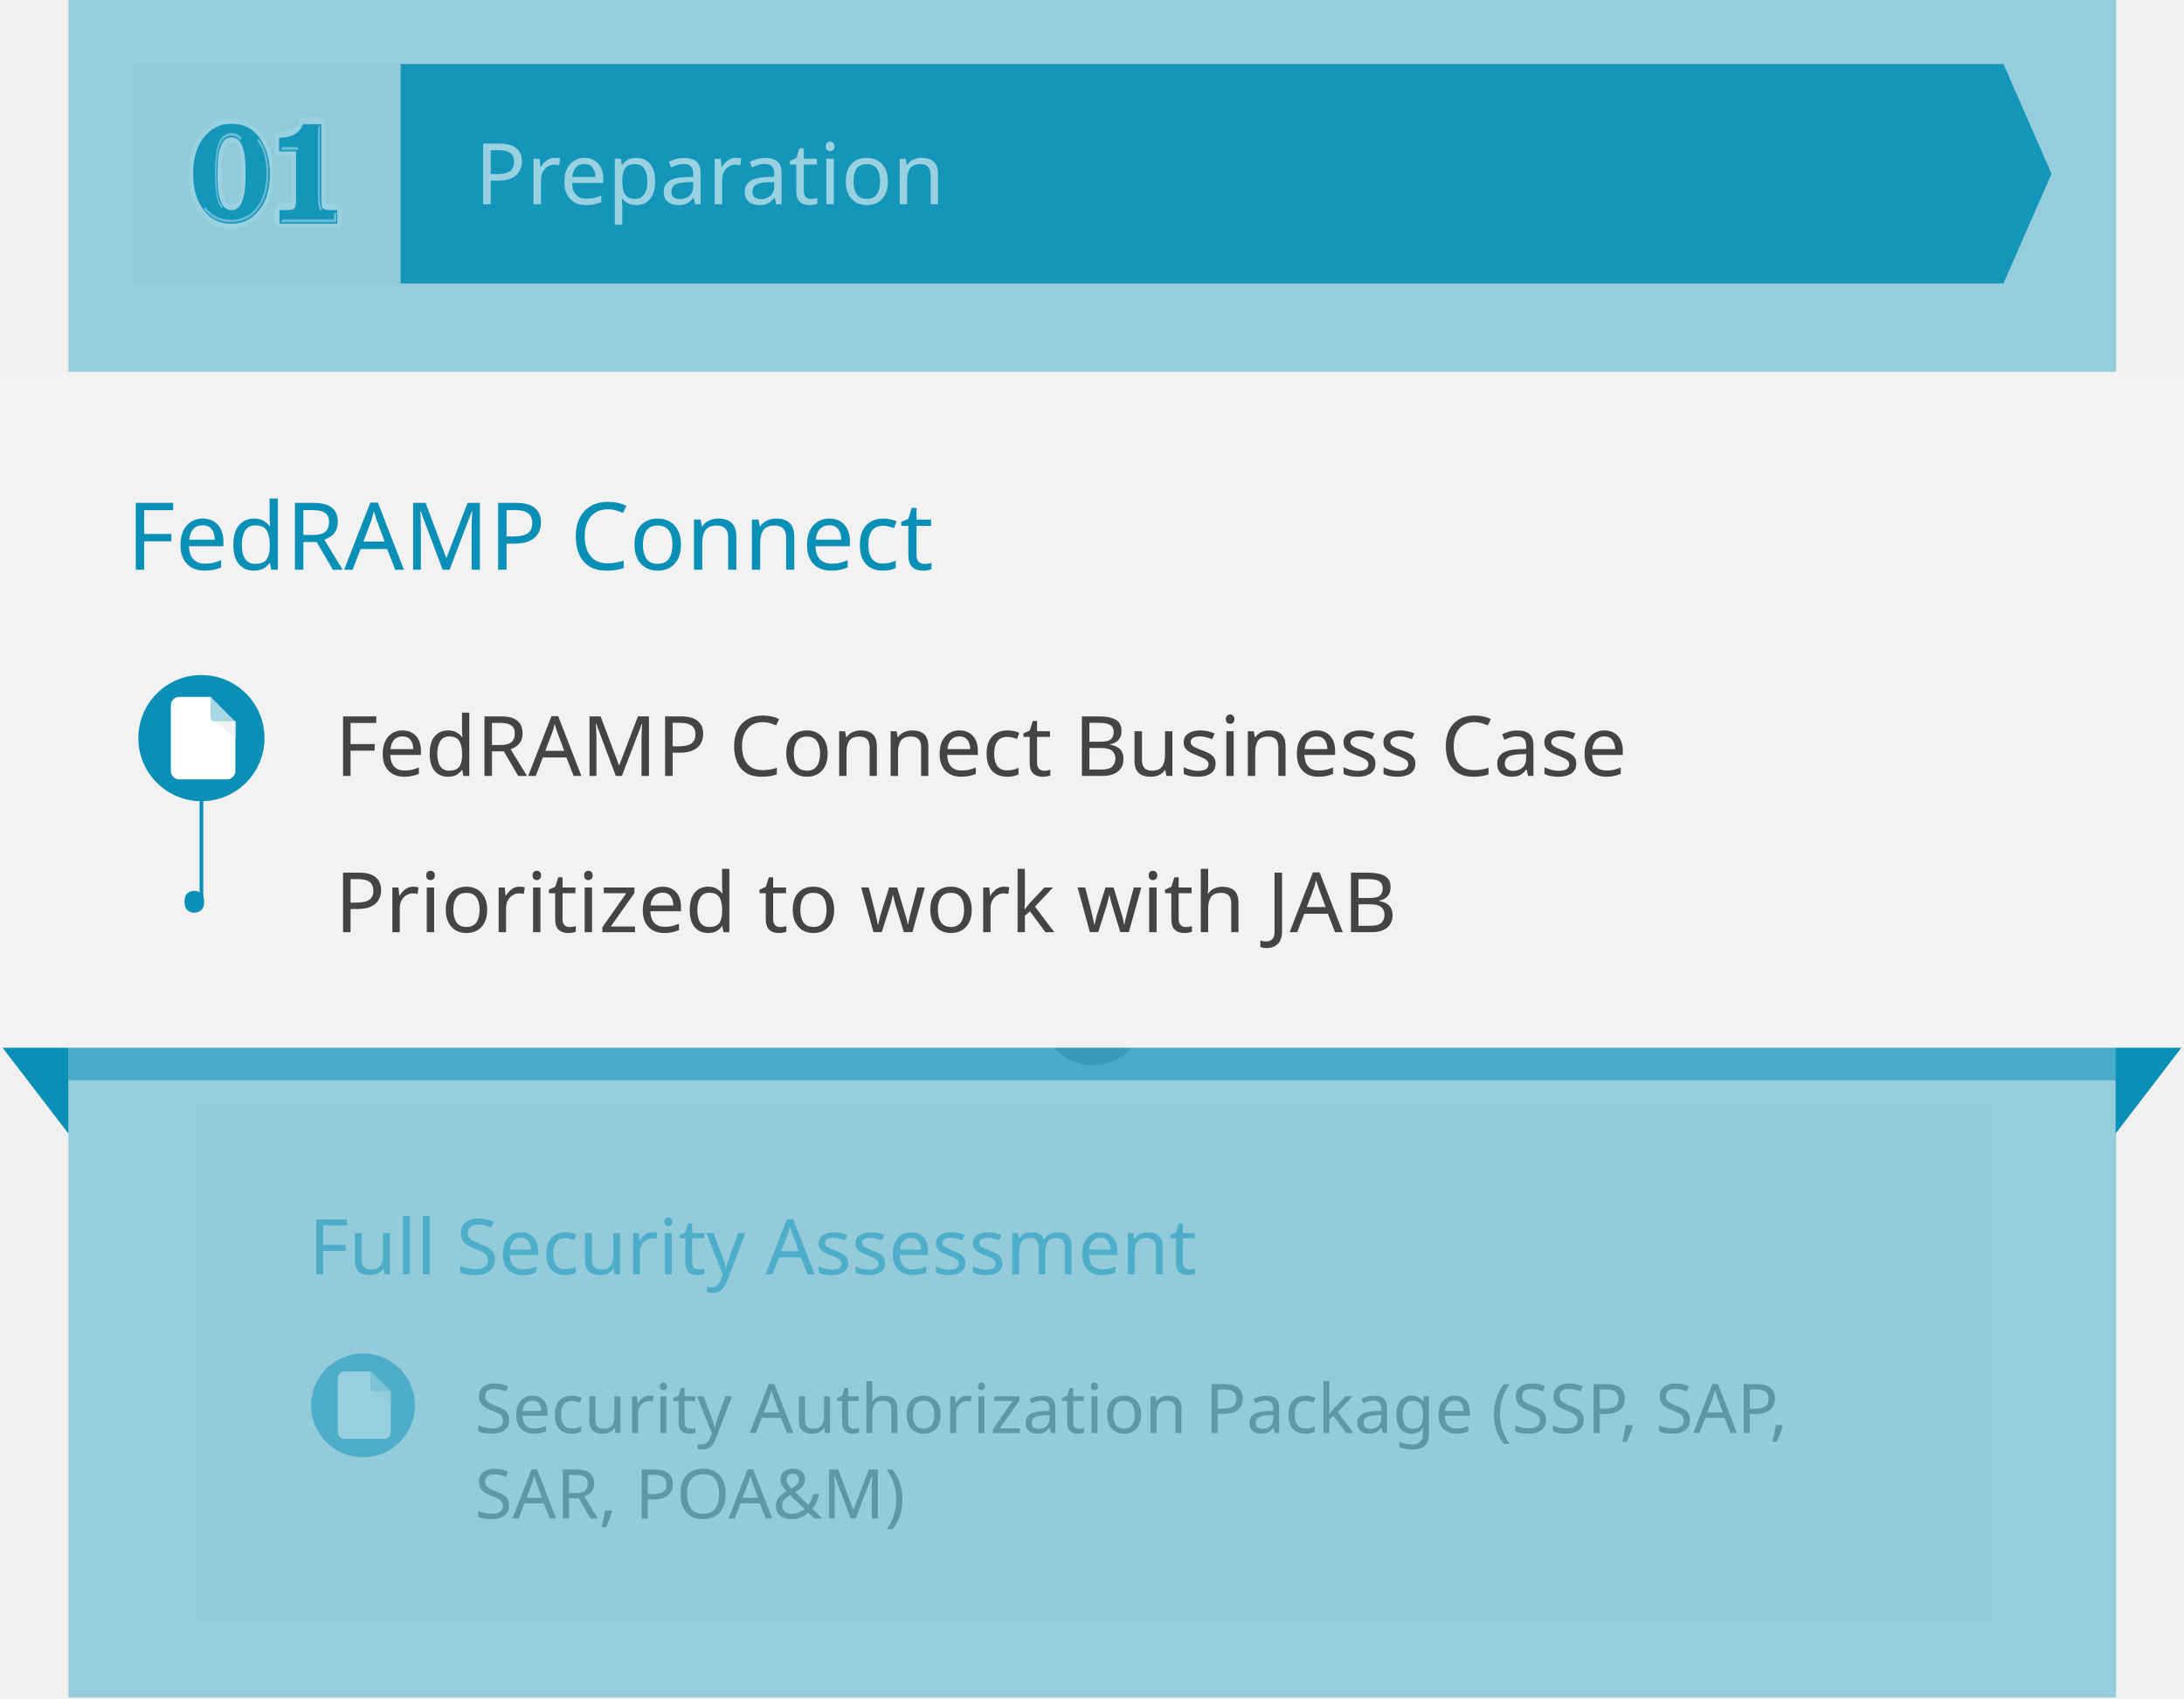
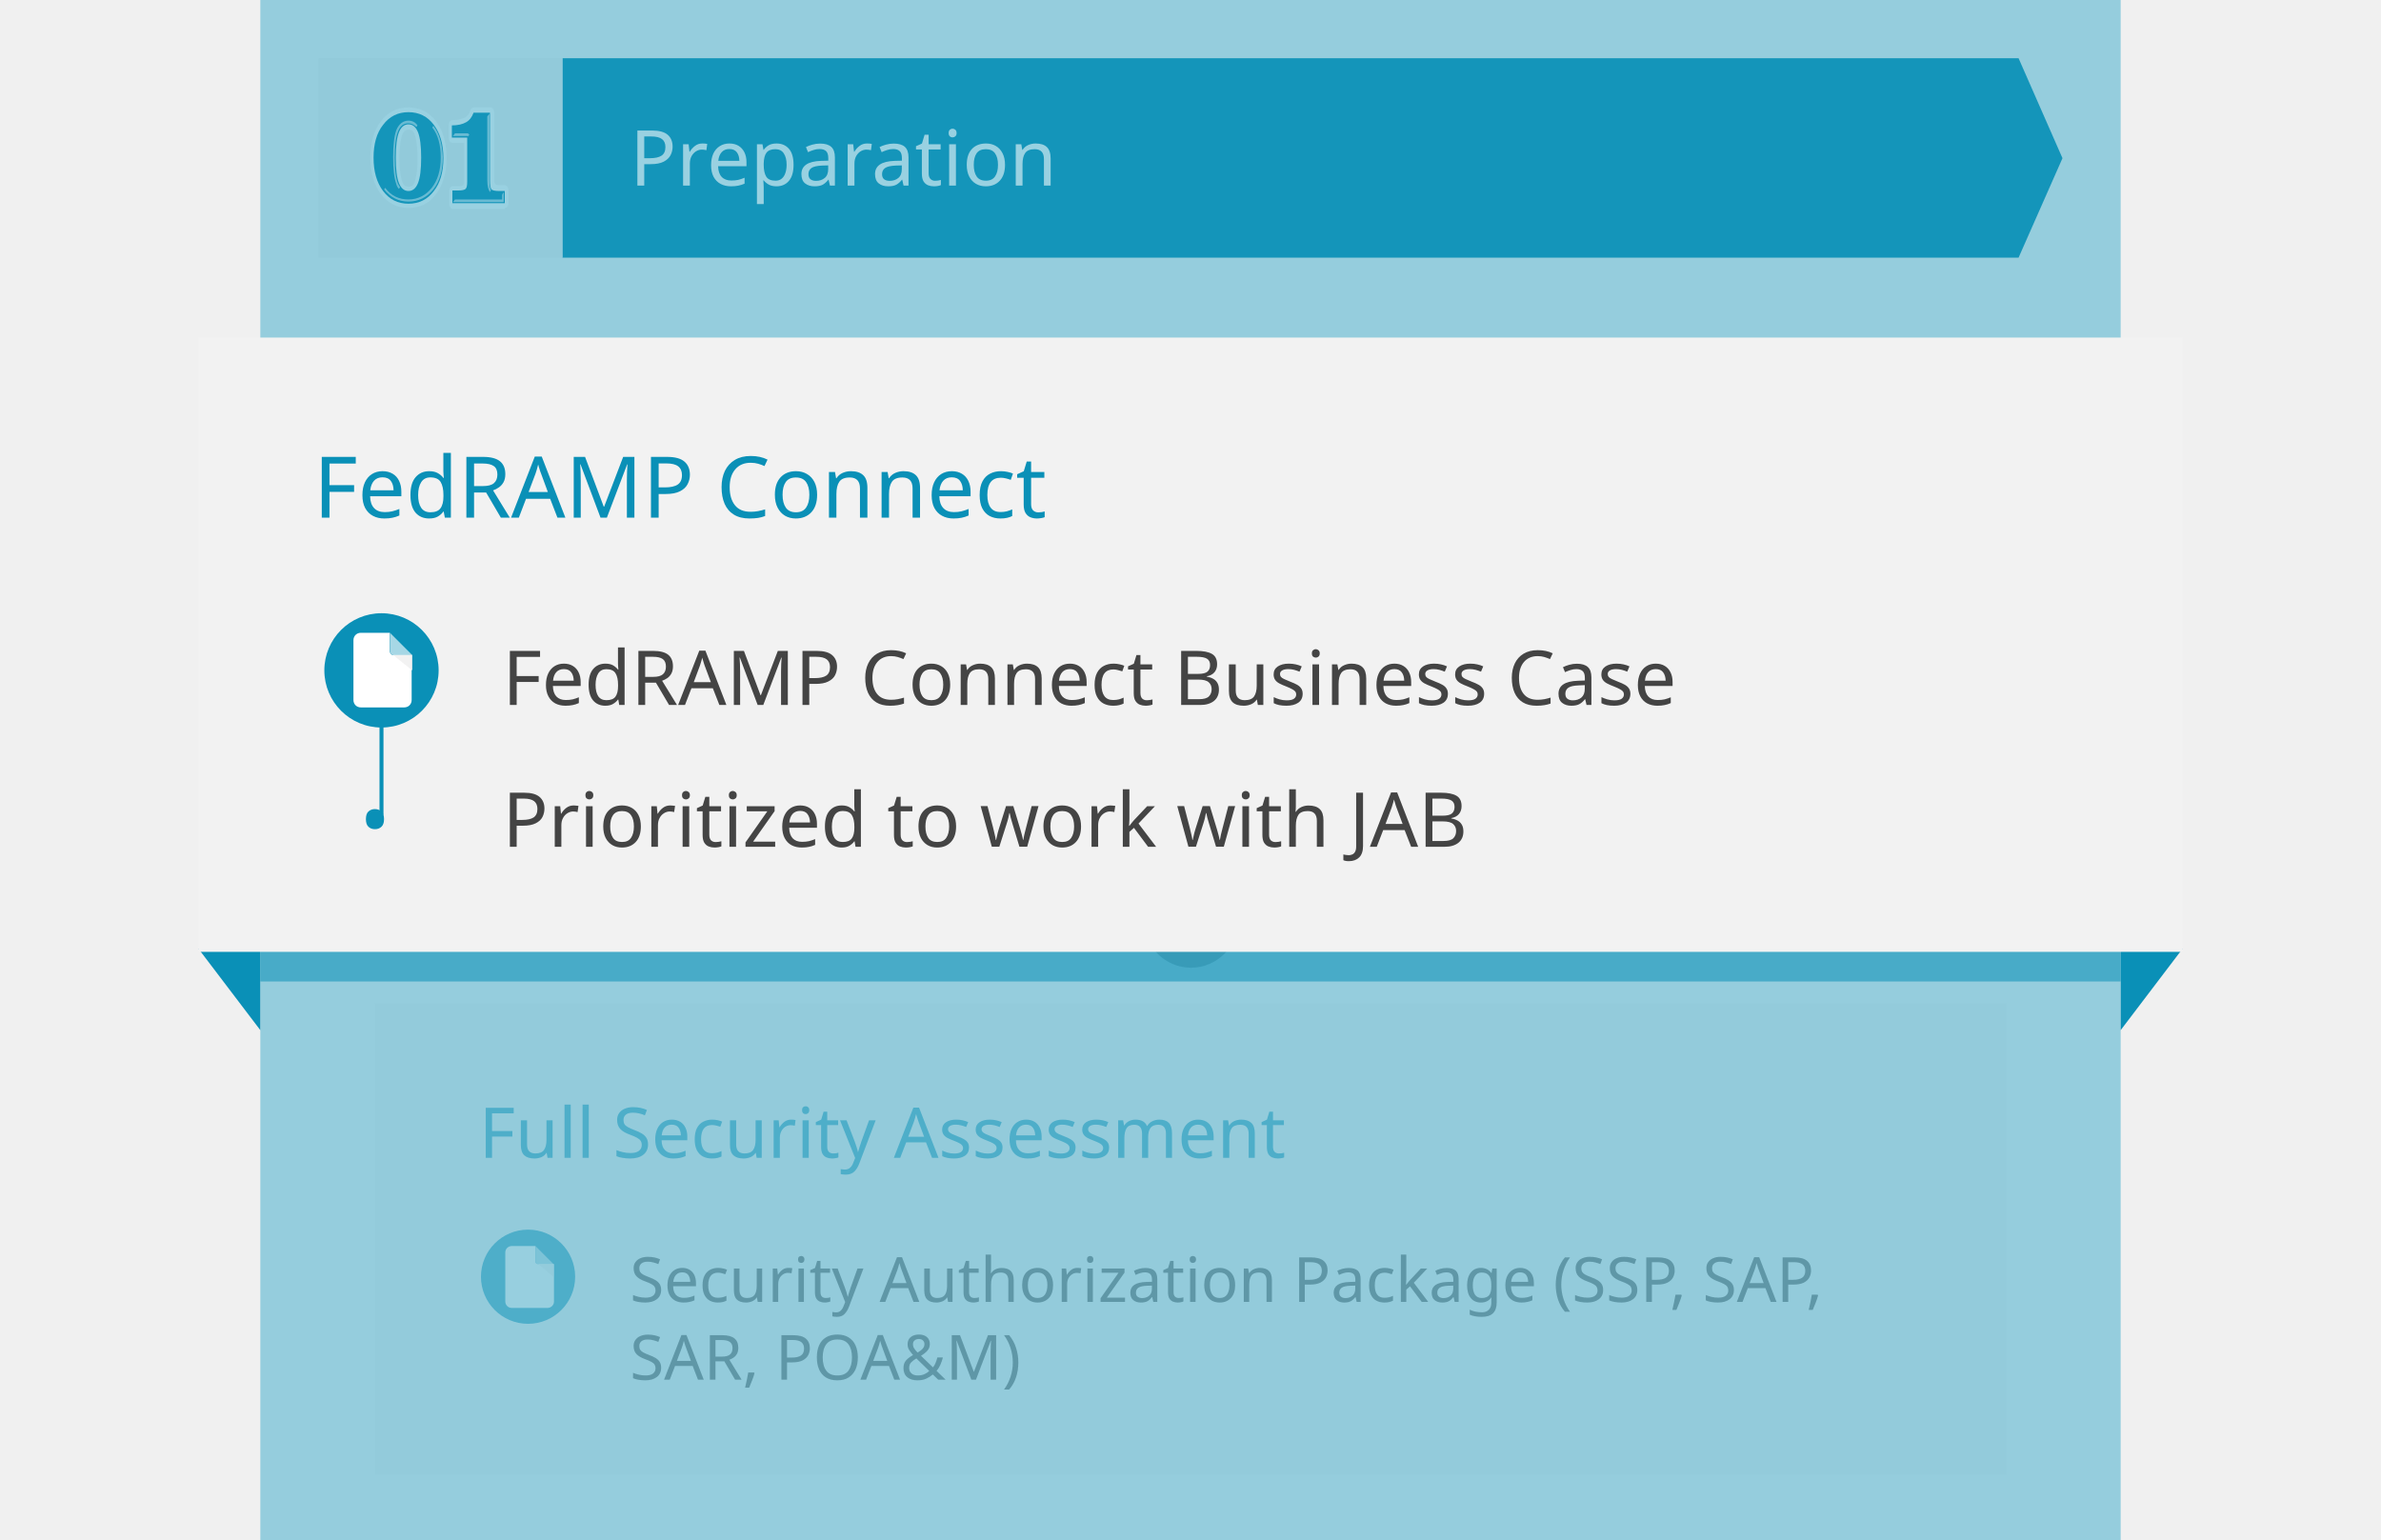
- <svg xmlns="http://www.w3.org/2000/svg" version="1.1" x="0px" y="0px" viewBox="0 0 450 350" style="enable-background:new 0 0 450 350;" xml:space="preserve">
+ <svg xmlns="http://www.w3.org/2000/svg" version="1.1" x="0px" y="0px" viewBox="0 0 450 290.9" style="enable-background:new 0 0 450 290.9;" xml:space="preserve">
  <style type="text/css">
	.st0{opacity:0.46;fill:#FFFFFF;}
	.st1{fill:#0A90B7;}
	.st2{fill:#F2F2F2;}
	.st3{fill:#FFFFFF;}
	.st4{font-family:'Montserrat-SemiBold';}
- 	.st5{font-size:17.5px;}
+ 	.st5{font-size:14.584px;}
	.st6{fill:#A6D7E5;}
	.st7{opacity:0.55;}
	.st8{fill:#757575;}
	.st9{fill:none;stroke:#FFFFFF;stroke-width:2;stroke-linecap:round;}
	.st10{fill:none;}
	.st11{fill:#444444;}
	.st12{font-family:'Muli-Light';}
- 	.st13{font-size:14.113px;}
- 	.st14{letter-spacing:22;}
+ 	.st13{font-size:11.761px;}
+ 	.st14{letter-spacing:19;}
	.st15{font-family:'Montserrat-Medium';}
- 	.st16{font-size:15.877px;}
+ 	.st16{font-size:13.231px;}
	.st17{font-family:'Montserrat-LightItalic';}
- 	.st18{font-size:12.349px;}
+ 	.st18{font-size:10.291px;}
	.st19{fill:none;stroke:#0A90B7;stroke-width:0.75;stroke-miterlimit:10;}
	.st20{opacity:0.46;fill:#209ABD;}
	.st21{opacity:0.6;fill:#0A90B7;}
- 	.st22{font-size:19.311px;}
- 	.st23{font-size:17.165px;}
- 	.st24{letter-spacing:27;}
+ 	.st22{font-size:16.093px;}
+ 	.st23{font-size:14.305px;}
+ 	.st24{letter-spacing:23;}
	.st25{fill:#0A90B7;stroke:#0A90B7;stroke-width:0.25;stroke-miterlimit:10;}
	.st26{font-family:'Muli-Black';}
- 	.st27{letter-spacing:18;}
- 	.st28{fill:#C71F25;}
- 	.st29{opacity:0.1;enable-background:new    ;}
- 	.st30{opacity:0.55;fill:#F2F2F2;}
- 	.st31{fill:#D8D8D8;}
- 	.st32{fill:#A00A0F;}
- 	.st33{fill:#1294C2;}
+ 	.st27{letter-spacing:15;}
+ 	.st28{opacity:0.55;fill:#F2F2F2;}
+ 	.st29{fill:#1294C2;}
+ 	.st30{fill:#C71F25;}
+ 	.st31{opacity:0.1;enable-background:new    ;}
</style>
  <g id="Layer_6">
-     <rect x="14.1" class="st0" width="421.9" height="349.8" />
+     <rect x="49.2" class="st0" width="351.6" height="291.5" />
  </g>
  <g id="Shapes">
-     <path id="Path_7616_3_" class="st1" d="M412.8,58.4H82.5V13.2h330.3l9.9,22.6L412.8,58.4z" />
-     <rect x="27.2" y="13.2" class="st2" width="55.3" height="45.3" />
+     <path id="Path_7616_3_" class="st1" d="M381.5,48.7H106.3V11h275.2l8.3,18.9L381.5,48.7z" />
+     <rect x="60.2" y="11" class="st2" width="46.1" height="37.7" />
  </g>
  <g id="background">
</g>
  <g id="text">
-     <text transform="matrix(1 0 0 1 97.8508 42.0873)" class="st3 st4 st5">Preparation</text>
+     <text transform="matrix(1 0 0 1 119.042 35.0728)" class="st3 st4 st5">Preparation</text>
  </g>
  <g id="Graphics">
    <g>
-       <path class="st3" d="M47.6,47.2c-2.6,0-4.7-1.1-6.3-3.1c-1.6-2.1-2.4-4.9-2.4-8.3c0-3.4,0.8-6.2,2.4-8.3c1.6-2.1,3.7-3.1,6.3-3.1    c2.6,0,4.7,1.1,6.3,3.1c1.6,2.1,2.4,4.9,2.4,8.3c0,3.4-0.8,6.2-2.4,8.3C52.3,46.1,50.2,47.2,47.6,47.2L47.6,47.2z M47.7,29.4    c-0.7,0-1.1,0.4-1.4,1.2c-0.3,0.7-0.6,2.2-0.6,5.2c0,3.1,0.3,4.5,0.6,5.2c0.3,0.8,0.7,1.2,1.4,1.2c0.7,0,1.1-0.4,1.5-1.2    c0.3-0.7,0.6-2.2,0.6-5.2c0-3.1-0.3-4.6-0.6-5.3C48.8,29.7,48.4,29.4,47.7,29.4L47.7,29.4z M69.5,47.2c0.5,0,0.9-0.5,0.9-1.1v-2.8    c0-0.6-0.4-1.2-0.9-1.2h-1.2c-1.2,0-1.2-0.6-1.2-1.2V25.5c0-0.6-0.4-1.2-0.9-1.2h-3.8c-0.4,0-0.7,0.3-0.8,0.7    c-0.2,0.7-0.6,1.2-1.2,1.5c-0.7,0.4-1.6,0.6-2.8,0.6c-0.5,0-0.9,0.5-0.9,1.1v2.8c0,0.3,0.1,0.6,0.2,0.8c0.2,0.2,0.4,0.3,0.6,0.3    h2.6v8.3v0.6c0,0.4,0,0.8-1.3,0.8h-1.3c-0.5,0-0.9,0.5-0.9,1.2v2.8c0,0.6,0.4,1.1,0.9,1.1H69.5L69.5,47.2z" />
-       <path class="st1" d="M57.6,46.1v-2.8h1.3c0.9,0,1.4-0.1,1.7-0.3c0.3-0.2,0.4-0.8,0.4-1.7v-0.6v-9.5h-3.5v-2.8    c1.3,0,2.4-0.3,3.2-0.7c0.8-0.5,1.4-1.2,1.7-2.1h3.8v15.3c0,1.1,0.1,1.8,0.3,2c0.2,0.3,0.8,0.4,1.8,0.4h1.2v2.8H57.6z M39.8,35.8    c0-3.1,0.7-5.6,2.2-7.5c1.5-1.9,3.4-2.8,5.7-2.8c2.4,0,4.3,0.9,5.7,2.8c1.4,1.9,2.2,4.4,2.2,7.5c0,3.1-0.7,5.6-2.2,7.5    c-1.5,1.9-3.4,2.8-5.7,2.8c-2.4,0-4.3-0.9-5.7-2.8C40.5,41.4,39.8,38.9,39.8,35.8z M44.8,35.8c0,2.7,0.2,4.6,0.7,5.7    c0.4,1.2,1.2,1.8,2.2,1.8c1,0,1.7-0.6,2.2-1.8c0.5-1.2,0.7-3.1,0.7-5.7c0-2.7-0.2-4.6-0.7-5.7c-0.4-1.2-1.2-1.8-2.2-1.8    c-1,0-1.7,0.6-2.2,1.8C45,31.2,44.8,33.1,44.8,35.8z" />
-       <path class="st6" d="M66.4,43.1l-0.3,0.4c-0.4-0.4-0.6-1.3-0.6-2.7V26.4l0.4-0.6v15.1C66,42.1,66.1,42.8,66.4,43.1z M61,30.3h-2.8    l-0.4,0.6H61c0.1,0,0.1,0,0.2,0.1l0.3-0.4C61.4,30.4,61.2,30.3,61,30.3z M68.8,44.1v1.1H58.2l-0.4,0.6h11.5v-2.2L68.8,44.1z     M45.3,41.7c-0.5-1.2-0.7-3.1-0.7-5.9c0-2.7,0.2-4.6,0.7-5.9c0.5-1.3,1.3-1.9,2.4-1.9c0.7,0,1.3,0.3,1.8,0.9l0.3-0.4    c-0.5-0.7-1.2-1.1-2.1-1.1c-1.2,0-2.2,0.8-2.7,2.2c-0.5,1.3-0.7,3.3-0.7,6.1c0,2.8,0.2,4.8,0.7,6.1c0.2,0.4,0.4,0.8,0.6,1.1    l0.3-0.4C45.6,42.3,45.4,42,45.3,41.7z M53.3,28.6L53,29c1.3,1.7,1.9,4,1.9,6.8c0,2.9-0.7,5.2-2,6.9c-1.3,1.7-3.1,2.6-5.3,2.6    c-2.2,0-4-0.9-5.3-2.6v0l-0.3,0.4c0,0,0,0,0,0c1.4,1.8,3.3,2.7,5.6,2.7c2.3,0,4.2-0.9,5.6-2.8c1.4-1.8,2.1-4.3,2.1-7.3    C55.3,32.8,54.7,30.4,53.3,28.6z" />
+       <path class="st3" d="M77.2,39.3c-2.1,0-3.9-0.9-5.2-2.6c-1.3-1.7-2-4.1-2-6.9c0-2.8,0.7-5.2,2-6.9c1.3-1.7,3.1-2.6,5.2-2.6    c2.1,0,3.9,0.9,5.2,2.6c1.3,1.7,2,4.1,2,6.9c0,2.8-0.7,5.2-2,6.9C81.1,38.5,79.3,39.3,77.2,39.3L77.2,39.3z M77.2,24.5    c-0.6,0-0.9,0.3-1.2,1c-0.2,0.6-0.5,1.8-0.5,4.4c0,2.6,0.3,3.8,0.5,4.4c0.3,0.7,0.6,1,1.2,1c0.6,0,1-0.3,1.2-1    c0.2-0.6,0.5-1.8,0.5-4.4c0-2.6-0.3-3.8-0.5-4.4C78.2,24.8,77.8,24.5,77.2,24.5L77.2,24.5z M95.4,39.3c0.4,0,0.7-0.4,0.7-1V36    c0-0.5-0.3-1-0.7-1h-1c-1,0-1-0.5-1-1V21.3c0-0.5-0.3-1-0.7-1h-3.1c-0.3,0-0.6,0.2-0.7,0.6c-0.2,0.6-0.5,1-1,1.3    c-0.6,0.3-1.4,0.5-2.4,0.5c-0.4,0-0.7,0.4-0.7,1v2.3c0,0.3,0.1,0.5,0.2,0.7c0.1,0.2,0.3,0.3,0.5,0.3h2.2v7v0.5c0,0.3,0,0.7-1,0.7    h-1.1c-0.4,0-0.7,0.4-0.7,1v2.3c0,0.5,0.3,1,0.7,1H95.4L95.4,39.3z" />
+       <path class="st1" d="M85.5,38.4V36h1.1c0.7,0,1.2-0.1,1.4-0.3c0.2-0.2,0.3-0.6,0.3-1.4v-0.5V26h-2.9v-2.3c1.1,0,2-0.2,2.7-0.6    c0.7-0.4,1.1-1,1.4-1.8h3.1v12.8c0,0.9,0.1,1.5,0.3,1.7c0.2,0.2,0.7,0.3,1.5,0.3h1v2.3H85.5z M70.6,29.8c0-2.6,0.6-4.7,1.8-6.2    c1.2-1.6,2.8-2.4,4.8-2.4c2,0,3.6,0.8,4.8,2.4c1.2,1.6,1.8,3.7,1.8,6.3c0,2.6-0.6,4.7-1.8,6.2c-1.2,1.6-2.8,2.4-4.8,2.4    c-2,0-3.6-0.8-4.8-2.4C71.2,34.5,70.6,32.4,70.6,29.8z M74.8,29.8c0,2.2,0.2,3.8,0.6,4.8c0.4,1,1,1.5,1.8,1.5    c0.8,0,1.4-0.5,1.8-1.5c0.4-1,0.6-2.6,0.6-4.8c0-2.2-0.2-3.8-0.6-4.8c-0.4-1-1-1.5-1.8-1.5c-0.8,0-1.4,0.5-1.8,1.5    C75,26,74.8,27.6,74.8,29.8z" />
+       <path class="st6" d="M92.8,35.9l-0.2,0.4c-0.3-0.4-0.5-1.1-0.5-2.2V22l0.4-0.5v12.6C92.5,35.1,92.6,35.6,92.8,35.9z M88.3,25.2H86    l-0.4,0.5h2.7c0,0,0.1,0,0.1,0.1l0.3-0.3C88.6,25.3,88.5,25.2,88.3,25.2z M94.9,36.8v0.9H86l-0.4,0.5h9.6v-1.9L94.9,36.8z     M75.2,34.7c-0.4-1-0.6-2.6-0.6-4.9c0-2.3,0.2-3.9,0.6-4.9c0.4-1.1,1.1-1.6,2-1.6c0.6,0,1.1,0.3,1.5,0.7l0.2-0.3    c-0.4-0.6-1-0.9-1.7-0.9c-1,0-1.8,0.6-2.3,1.8c-0.4,1.1-0.6,2.8-0.6,5.1c0,2.3,0.2,4,0.6,5.1c0.1,0.4,0.3,0.7,0.5,0.9l0.2-0.3    C75.5,35.3,75.4,35,75.2,34.7z M81.9,23.8l-0.2,0.3c1.1,1.4,1.6,3.3,1.6,5.7c0,2.4-0.6,4.3-1.7,5.7c-1.1,1.4-2.6,2.2-4.4,2.2    c-1.8,0-3.3-0.7-4.4-2.2v0l-0.2,0.3c0,0,0,0,0,0c1.2,1.5,2.7,2.3,4.6,2.3c1.9,0,3.5-0.8,4.7-2.3c1.2-1.5,1.8-3.6,1.8-6.1    C83.6,27.4,83.1,25.3,81.9,23.8z" />
    </g>
  </g>
  <g id="Layer_5">
    <g class="st7">
-       <path id="Path_1554_3_" class="st8" d="M235.8,208.8c0,5.9-4.8,10.7-10.7,10.7s-10.7-4.8-10.7-10.7s4.8-10.7,10.7-10.7    S235.8,202.9,235.8,208.8z" />
+       <path id="Path_1554_3_" class="st8" d="M234,174c0,4.9-4,8.9-8.9,8.9c-4.9,0-8.9-4-8.9-8.9s4-8.9,8.9-8.9    C230,165.1,234,169.1,234,174z" />
      <g id="Group_1434_3_" transform="translate(4.574 4.222)">
        <g id="arrow_3_" transform="translate(4.574 0)">
-           <path id="arrow-2_3_" class="st3" d="M216.1,211c-0.3,0-0.6-0.1-0.8-0.3l-4.7-4.5c-0.4-0.4-0.5-1.1-0.1-1.5c0,0,0,0,0.1-0.1      c0.4-0.5,1.2-0.5,1.6,0c0,0,0,0,0,0l3.8,3.7l3.8-3.7c0.4-0.5,1.2-0.5,1.6,0c0,0,0,0,0,0c0.4,0.4,0.5,1.1,0.1,1.5      c0,0,0,0-0.1,0.1l-4.7,4.5C216.7,210.9,216.4,211,216.1,211z" />
+           <path id="arrow-2_3_" class="st3" d="M216,175.2c-0.3,0-0.5-0.1-0.7-0.3l-3.9-3.8c-0.4-0.3-0.4-0.9-0.1-1.3c0,0,0,0,0.1-0.1      c0.4-0.4,1-0.4,1.4,0c0,0,0,0,0,0l3.2,3.1l3.2-3.1c0.4-0.4,1-0.4,1.4,0c0,0,0,0,0,0c0.4,0.3,0.4,0.9,0.1,1.3c0,0,0,0-0.1,0.1      l-3.9,3.8C216.5,175.1,216.3,175.2,216,175.2z" />
        </g>
-         <path id="Path_1968_3_" class="st9" d="M220.5,208.6v-9.5" />
+         <path id="Path_1968_3_" class="st9" d="M220.5,173.1v-7.9" />
      </g>
    </g>
    <g class="st7">
-       <rect x="40.1" y="227.5" class="st2" width="370" height="106.9" />
+       <rect x="70.9" y="189.6" class="st2" width="308.3" height="89.1" />
      <g>
-         <rect x="71.3" y="284.9" class="st10" width="318.4" height="31.9" />
-         <text transform="matrix(1 0 0 1 71.3352 295.2929)">
+         <rect x="96.9" y="237.4" class="st10" width="265.4" height="26.6" />
+         <text transform="matrix(1 0 0 1 96.9463 246.0547)">
          <tspan x="0" y="0" class="st11 st12 st13 st14">	</tspan>
-           <tspan x="26.5" y="0" class="st11 st12 st13">Security Authorization Package (SSP, SAP, </tspan>
-           <tspan x="26.5" y="17.6" class="st11 st12 st13">SAR, POA&amp;M)</tspan>
+           <tspan x="22.1" y="0" class="st11 st12 st13">Security Authorization Package (SSP, SAP, </tspan>
+           <tspan x="22.1" y="14.7" class="st11 st12 st13">SAR, POA&amp;M)</tspan>
        </text>
      </g>
      <g>
-         <rect x="63.6" y="249.1" class="st10" width="210.1" height="18.2" />
-         <text transform="matrix(1 0 0 1 63.6291 262.5956)" class="st1 st15 st16">Full Security Assessment</text>
+         <rect x="90.5" y="207.6" class="st10" width="175.1" height="15.1" />
+         <text transform="matrix(1 0 0 1 90.5244 218.8301)" class="st1 st15 st16">Full Security Assessment</text>
      </g>
      <g>
        <g>
-           <circle class="st1" cx="74.8" cy="289.6" r="10.7" />
+           <circle class="st1" cx="99.8" cy="241.3" r="8.9" />
        </g>
        <g>
-           <path class="st3" d="M77,286.7c-0.3,0-0.6-0.3-0.6-0.6v-3.5H71c-0.8,0-1.4,0.6-1.4,1.4v11.1c0,0.8,0.6,1.4,1.4,1.4h8.1      c0.8,0,1.4-0.6,1.4-1.4v-8.5H77z" />
+           <path class="st3" d="M101.7,238.9c-0.3,0-0.5-0.2-0.5-0.5v-2.9h-4.5c-0.6,0-1.2,0.5-1.2,1.2v9.3c0,0.6,0.5,1.2,1.2,1.2h6.8      c0.6,0,1.2-0.5,1.2-1.2v-7.1H101.7z" />
        </g>
-         <path class="st6" d="M77,286.7h3.5l-4.1-4.1v3.5C76.5,286.4,76.7,286.7,77,286.7z" />
-         <polygon class="st2" points="80.5,289.6 80.5,286.7 77,286.7    " />
+         <path class="st6" d="M101.6,238.9h3l-3.4-3.4v3C101.2,238.7,101.4,238.9,101.6,238.9z" />
+         <polygon class="st2" points="104.6,241.3 104.6,238.9 101.7,238.9    " />
      </g>
    </g>
    <g class="st7">
      <g>
-         <rect x="61.6" y="113.3" class="st10" width="269.7" height="17.7" />
-         <text transform="matrix(1 0 0 1 61.571 126.7582)">
+         <rect x="88.8" y="94.5" class="st10" width="224.8" height="14.7" />
+         <text transform="matrix(1 0 0 1 88.8091 105.7354)">
          <tspan x="0" y="0" class="st1 st15 st16">Readiness Assessment</tspan>
-           <tspan x="186.9" y="0" class="st11 st17 st18"> (required)</tspan>
+           <tspan x="155.8" y="0" class="st11 st17 st18"> (required)</tspan>
        </text>
      </g>
-       <line class="st19" x1="74.2" y1="142.4" x2="74.2" y2="205.7" />
+       <line class="st19" x1="99.3" y1="118.7" x2="99.3" y2="171.4" />
    </g>
    <g>
-       <polygon class="st1" points="14.1,233.6 0,215.2 14.1,215.2   " />
-       <polygon class="st1" points="435.9,233.6 450,215.2 435.9,215.2   " />
-       <rect x="14.1" y="205.2" class="st21" width="421.9" height="17.4" />
+       <polygon class="st1" points="49.2,194.7 37.5,179.3 49.2,179.3   " />
+       <polygon class="st1" points="400.8,194.7 412.5,179.3 400.8,179.3   " />
+       <rect x="49.2" y="171" class="st21" width="351.6" height="14.5" />
    </g>
-     <rect x="14.1" class="st20" width="421.9" height="349.8" />
+     <rect x="49.2" class="st20" width="351.6" height="291.5" />
    <g>
-       <rect x="0" y="76.6" class="st2" width="450" height="139.3" />
+       <rect x="37.5" y="63.8" class="st2" width="375" height="116.1" />
      <g>
-         <rect x="26.1" y="101" class="st10" width="233.7" height="53.5" />
-         <text transform="matrix(1 0 0 1 26.1037 117.4032)" class="st1 st15 st22">FedRAMP Connect</text>
+         <rect x="59.3" y="84.2" class="st10" width="194.7" height="44.5" />
+         <text transform="matrix(1 0 0 1 59.2529 97.8364)" class="st1 st15 st22">FedRAMP Connect</text>
      </g>
      <g>
-         <rect x="36.8" y="145.2" class="st10" width="328.1" height="51.8" />
-         <text transform="matrix(1 0 0 1 36.8093 159.8852)">
+         <rect x="68.2" y="121" class="st10" width="273.4" height="43.1" />
+         <text transform="matrix(1 0 0 1 68.1743 133.2412)">
          <tspan x="0" y="0" class="st11 st12 st23 st24">	</tspan>
-           <tspan x="32.2" y="0" class="st11 st12 st23">FedRAMP Connect Business Case</tspan>
-           <tspan x="0" y="32.2" class="st25 st26 st23">•</tspan>
-           <tspan x="9.2" y="32.2" class="st11 st12 st23 st27">	</tspan>
-           <tspan x="32.2" y="32.2" class="st11 st12 st23">Prioritized to work with JAB</tspan>
+           <tspan x="26.8" y="0" class="st11 st12 st23">FedRAMP Connect Business Case</tspan>
+           <tspan x="0" y="26.8" class="st25 st26 st23">•</tspan>
+           <tspan x="7.6" y="26.8" class="st11 st12 st23 st27">	</tspan>
+           <tspan x="26.8" y="26.8" class="st11 st12 st23">Prioritized to work with JAB</tspan>
        </text>
      </g>
-       <line class="st19" x1="41.5" y1="147.9" x2="41.5" y2="184.8" />
+       <line class="st19" x1="72.1" y1="123.3" x2="72.1" y2="154" />
      <g>
        <g>
-           <circle class="st1" cx="41.5" cy="152.1" r="13" />
+           <circle class="st1" cx="72.1" cy="126.7" r="10.8" />
        </g>
        <g>
-           <path class="st3" d="M44.2,148.6c-0.4,0-0.7-0.3-0.7-0.7v-4.3h-6.6c-0.9,0-1.7,0.8-1.7,1.7v13.6c0,0.9,0.8,1.7,1.7,1.7h9.9      c0.9,0,1.7-0.8,1.7-1.7v-10.3H44.2z" />
+           <path class="st3" d="M74.3,123.8c-0.3,0-0.6-0.3-0.6-0.6v-3.6h-5.5c-0.8,0-1.4,0.6-1.4,1.4v11.3c0,0.8,0.6,1.4,1.4,1.4h8.2      c0.8,0,1.4-0.6,1.4-1.4v-8.6H74.3z" />
        </g>
-         <path class="st6" d="M44.1,148.6h4.3l-4.9-4.9v4.3C43.5,148.3,43.8,148.6,44.1,148.6z" />
-         <polygon class="st2" points="48.5,152.1 48.5,148.6 44.2,148.6    " />
+         <path class="st6" d="M74.3,123.8h3.6l-4.1-4.1v3.6C73.8,123.6,74,123.8,74.3,123.8z" />
+         <polygon class="st2" points="77.9,126.7 77.9,123.8 74.3,123.8    " />
      </g>
    </g>
  </g>
</svg>
